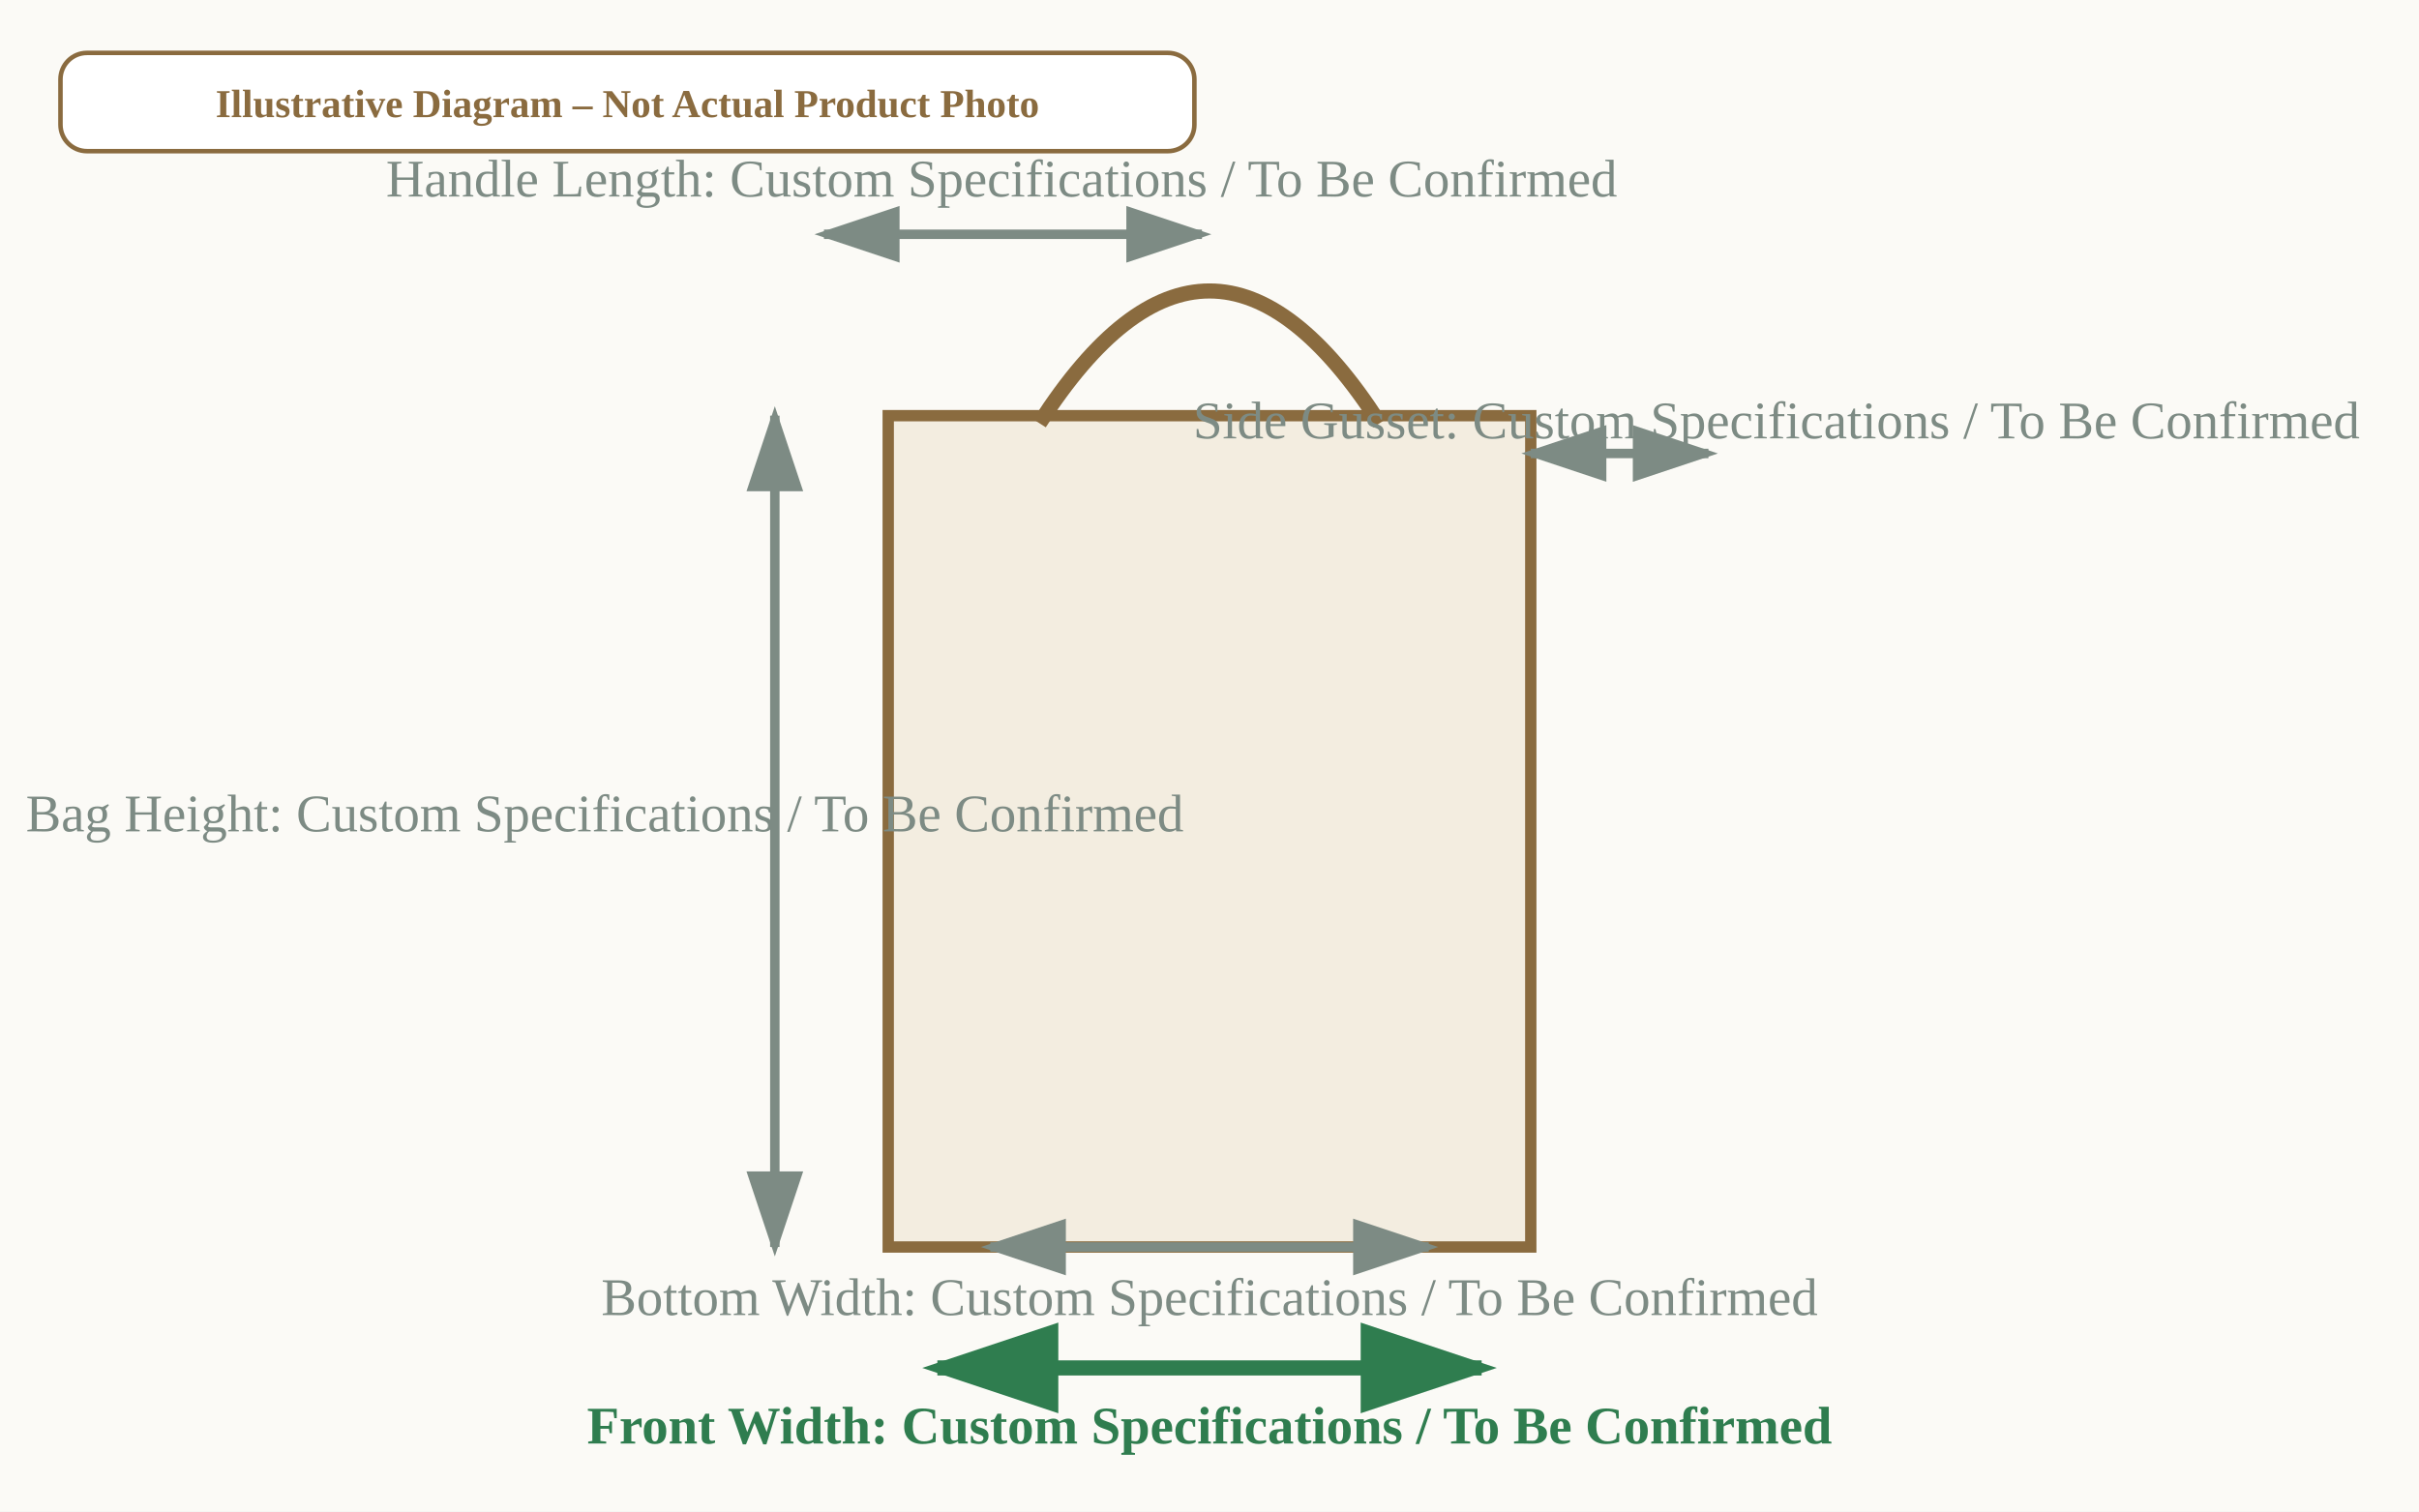
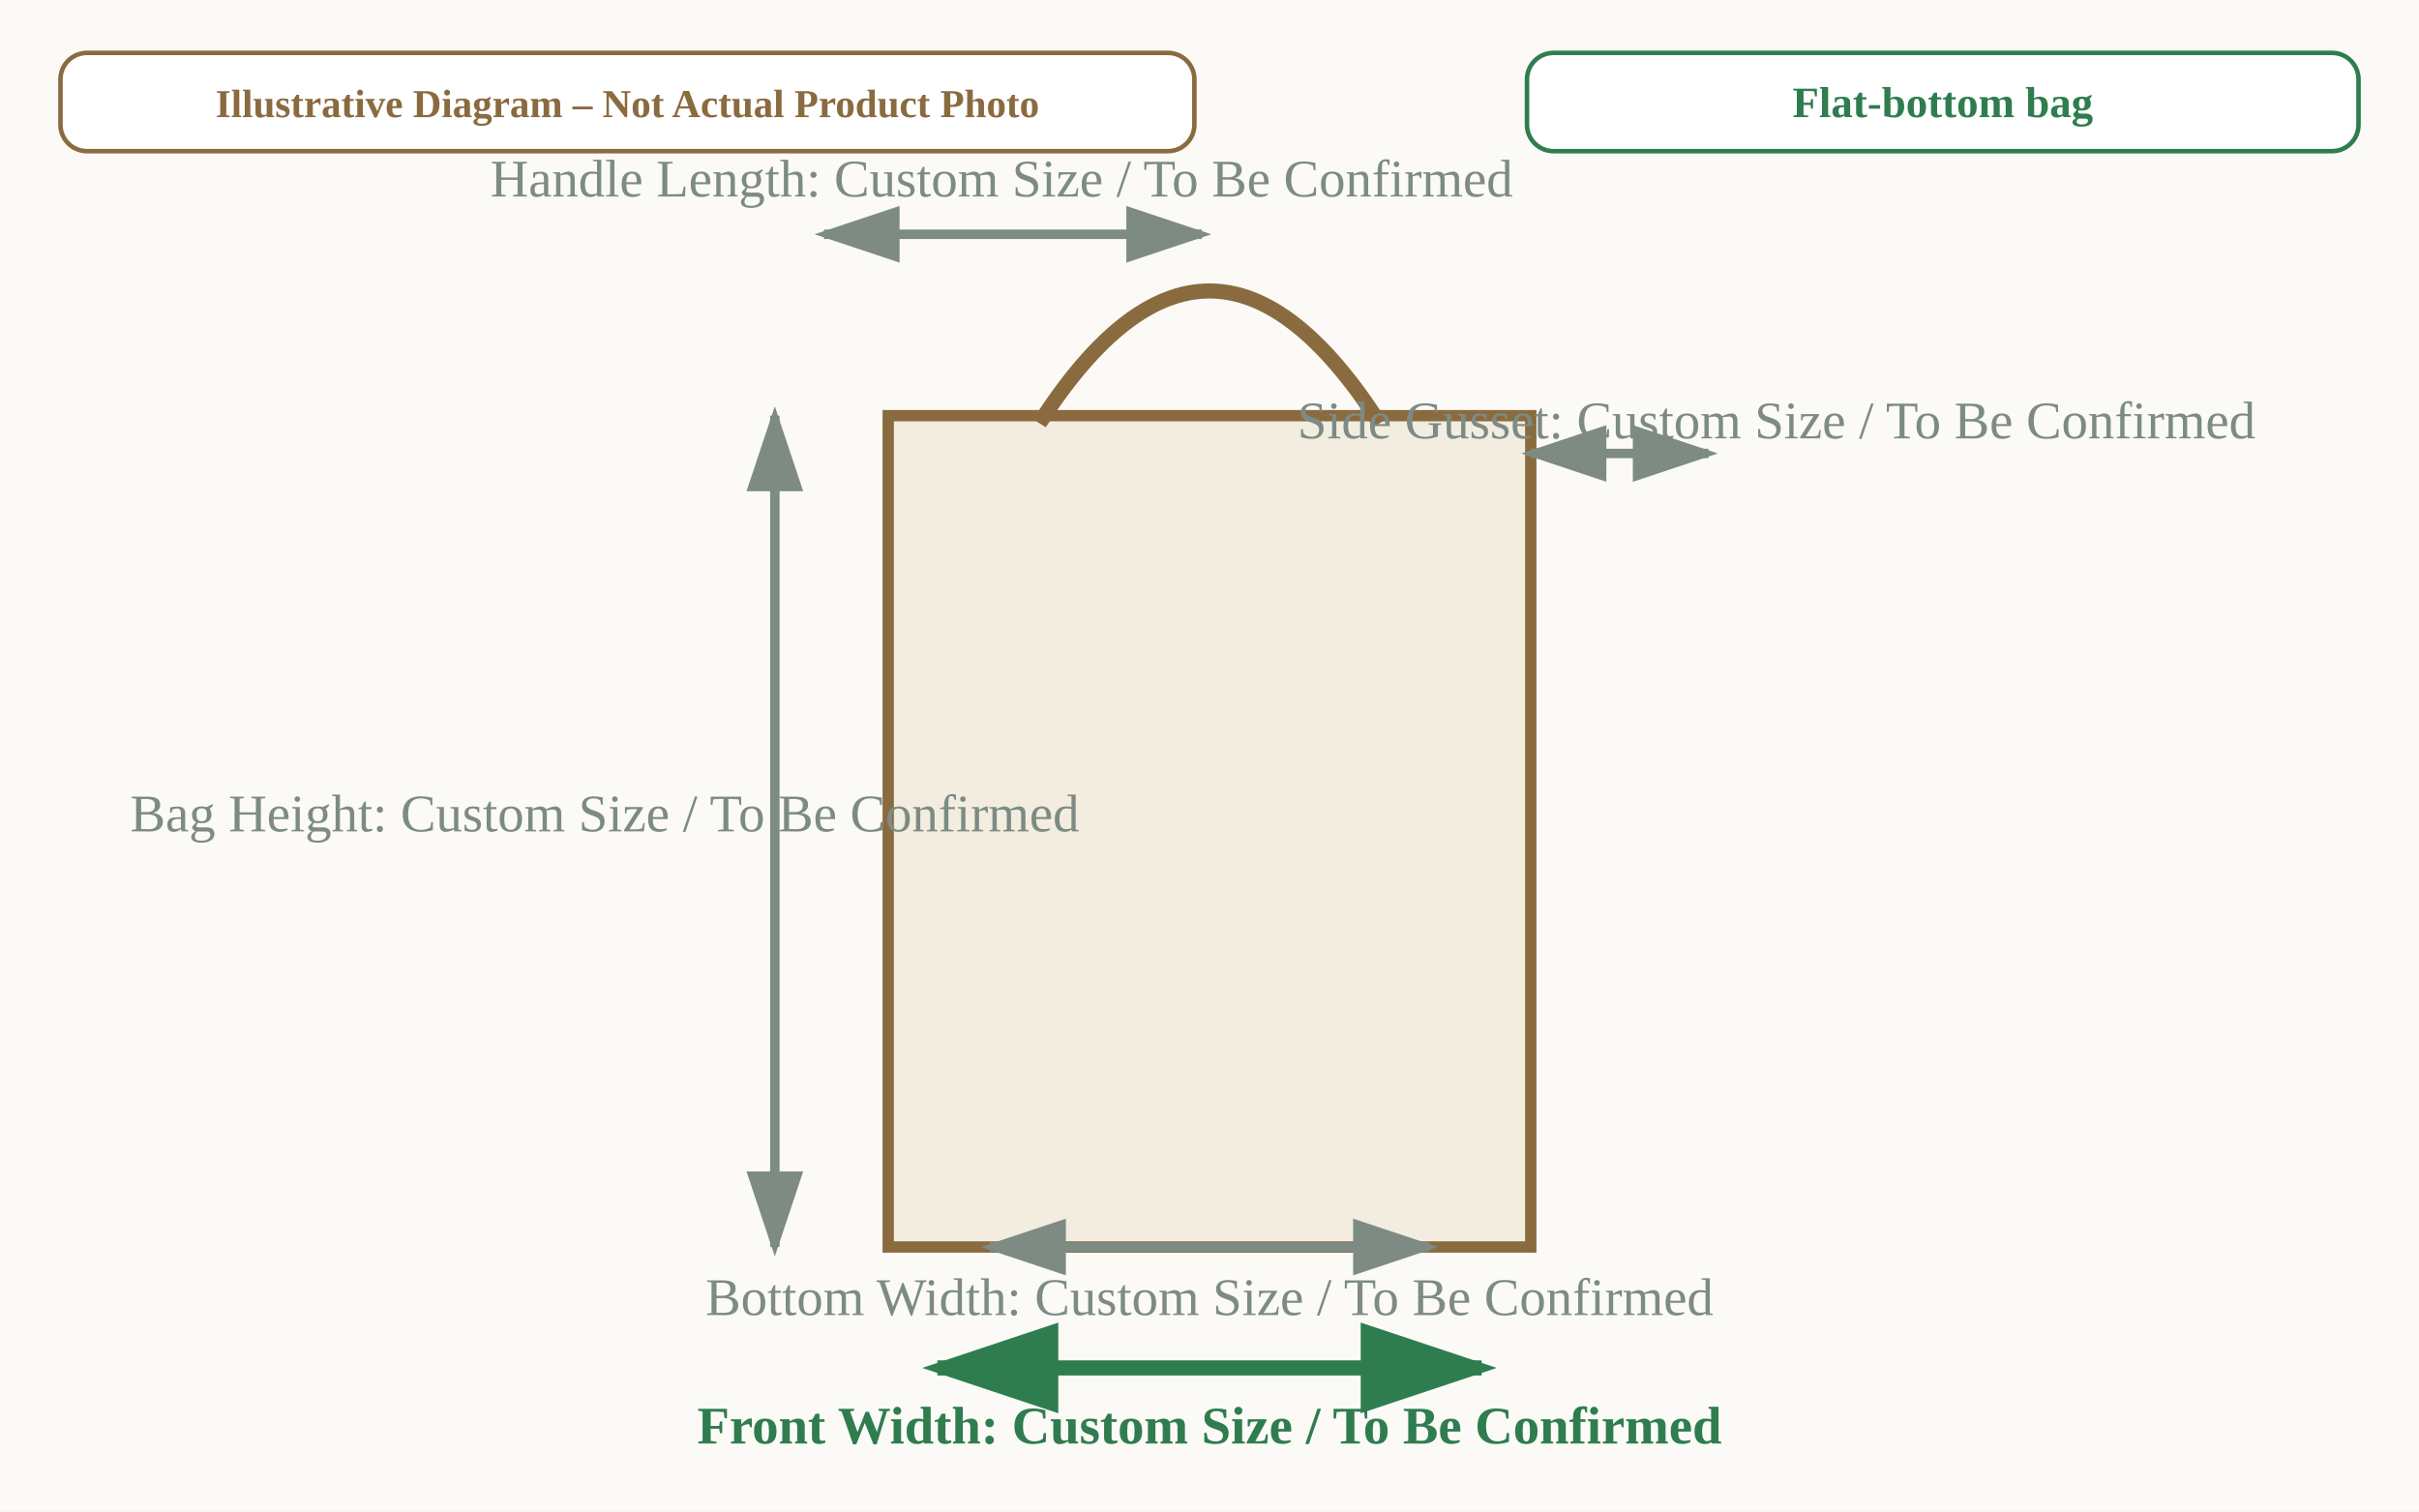
<svg xmlns="http://www.w3.org/2000/svg" viewBox="0 0 640 400" width="100%" style="max-width:620px" role="img" aria-label="dimension diagram with arrows">
  <defs>
    <marker id="arw-F01-0-g" markerWidth="10" markerHeight="10" refX="8" refY="3" orient="auto-start-reverse" markerUnits="strokeWidth">
      <path d="M0,0 L0,6 L9,3 z" fill="#2f7d4f" />
    </marker>
    <marker id="arw-F01-0-a" markerWidth="10" markerHeight="10" refX="8" refY="3" orient="auto-start-reverse" markerUnits="strokeWidth">
      <path d="M0,0 L0,6 L9,3 z" fill="#7d8b84" />
    </marker>
  </defs>
  <rect width="640" height="400" fill="#fbfaf6" />
  <rect x="16" y="14" width="300" height="26" rx="7" fill="#fff" stroke="#8a6b3f" stroke-width="1.2" />
  <text x="166" y="31" text-anchor="middle" font-size="10.5" font-weight="700" fill="#8a6b3f">Illustrative Diagram – Not Actual Product Photo</text>
+   <rect x="404" y="14" width="220" height="26" rx="7" fill="#fff" stroke="#2f7d4f" stroke-width="1.2" />
+   <text x="514" y="31" text-anchor="middle" font-size="11.5" font-weight="700" fill="#2f7d4f">Flat-bottom bag</text>
  <path d="M235 110 L405 110 L405 330 L235 330 Z" fill="#f3ede0" stroke="#8a6b3f" stroke-width="3" />
  <path d="M275 112 q45 -70 90 0" fill="none" stroke="#8a6b3f" stroke-width="4" />
  <line x1="248" y1="362" x2="392" y2="362" stroke="#2f7d4f" stroke-width="4" marker-start="url(#arw-F01-0-g)" marker-end="url(#arw-F01-0-g)" />
-   <text x="320" y="382" text-anchor="middle" font-size="14" font-weight="700" fill="#2f7d4f">Front Width: Custom Specifications / To Be Confirmed</text>
+   <text x="320" y="382" text-anchor="middle" font-size="14" font-weight="700" fill="#2f7d4f">Front Width: Custom Size / To Be Confirmed</text>
  <line x1="205" y1="110" x2="205" y2="330" stroke="#7d8b84" stroke-width="2.5" marker-start="url(#arw-F01-0-a)" marker-end="url(#arw-F01-0-a)" />
-   <text x="160" y="220" text-anchor="middle" font-size="14" font-weight="500" fill="#7d8b84">Bag Height: Custom Specifications / To Be Confirmed</text>
+   <text x="160" y="220" text-anchor="middle" font-size="14" font-weight="500" fill="#7d8b84">Bag Height: Custom Size / To Be Confirmed</text>
  <line x1="405" y1="120" x2="452" y2="120" stroke="#7d8b84" stroke-width="2.5" marker-start="url(#arw-F01-0-a)" marker-end="url(#arw-F01-0-a)" />
-   <text x="470" y="116" text-anchor="middle" font-size="14" font-weight="500" fill="#7d8b84">Side Gusset: Custom Specifications / To Be Confirmed</text>
+   <text x="470" y="116" text-anchor="middle" font-size="14" font-weight="500" fill="#7d8b84">Side Gusset: Custom Size / To Be Confirmed</text>
  <line x1="262" y1="330" x2="378" y2="330" stroke="#7d8b84" stroke-width="2.5" marker-start="url(#arw-F01-0-a)" marker-end="url(#arw-F01-0-a)" />
-   <text x="320" y="348" text-anchor="middle" font-size="14" font-weight="500" fill="#7d8b84">Bottom Width: Custom Specifications / To Be Confirmed</text>
+   <text x="320" y="348" text-anchor="middle" font-size="14" font-weight="500" fill="#7d8b84">Bottom Width: Custom Size / To Be Confirmed</text>
  <line x1="218" y1="62" x2="318" y2="62" stroke="#7d8b84" stroke-width="2.5" marker-start="url(#arw-F01-0-a)" marker-end="url(#arw-F01-0-a)" />
-   <text x="265" y="52" text-anchor="middle" font-size="14" font-weight="500" fill="#7d8b84">Handle Length: Custom Specifications / To Be Confirmed</text>
+   <text x="265" y="52" text-anchor="middle" font-size="14" font-weight="500" fill="#7d8b84">Handle Length: Custom Size / To Be Confirmed</text>
</svg>
